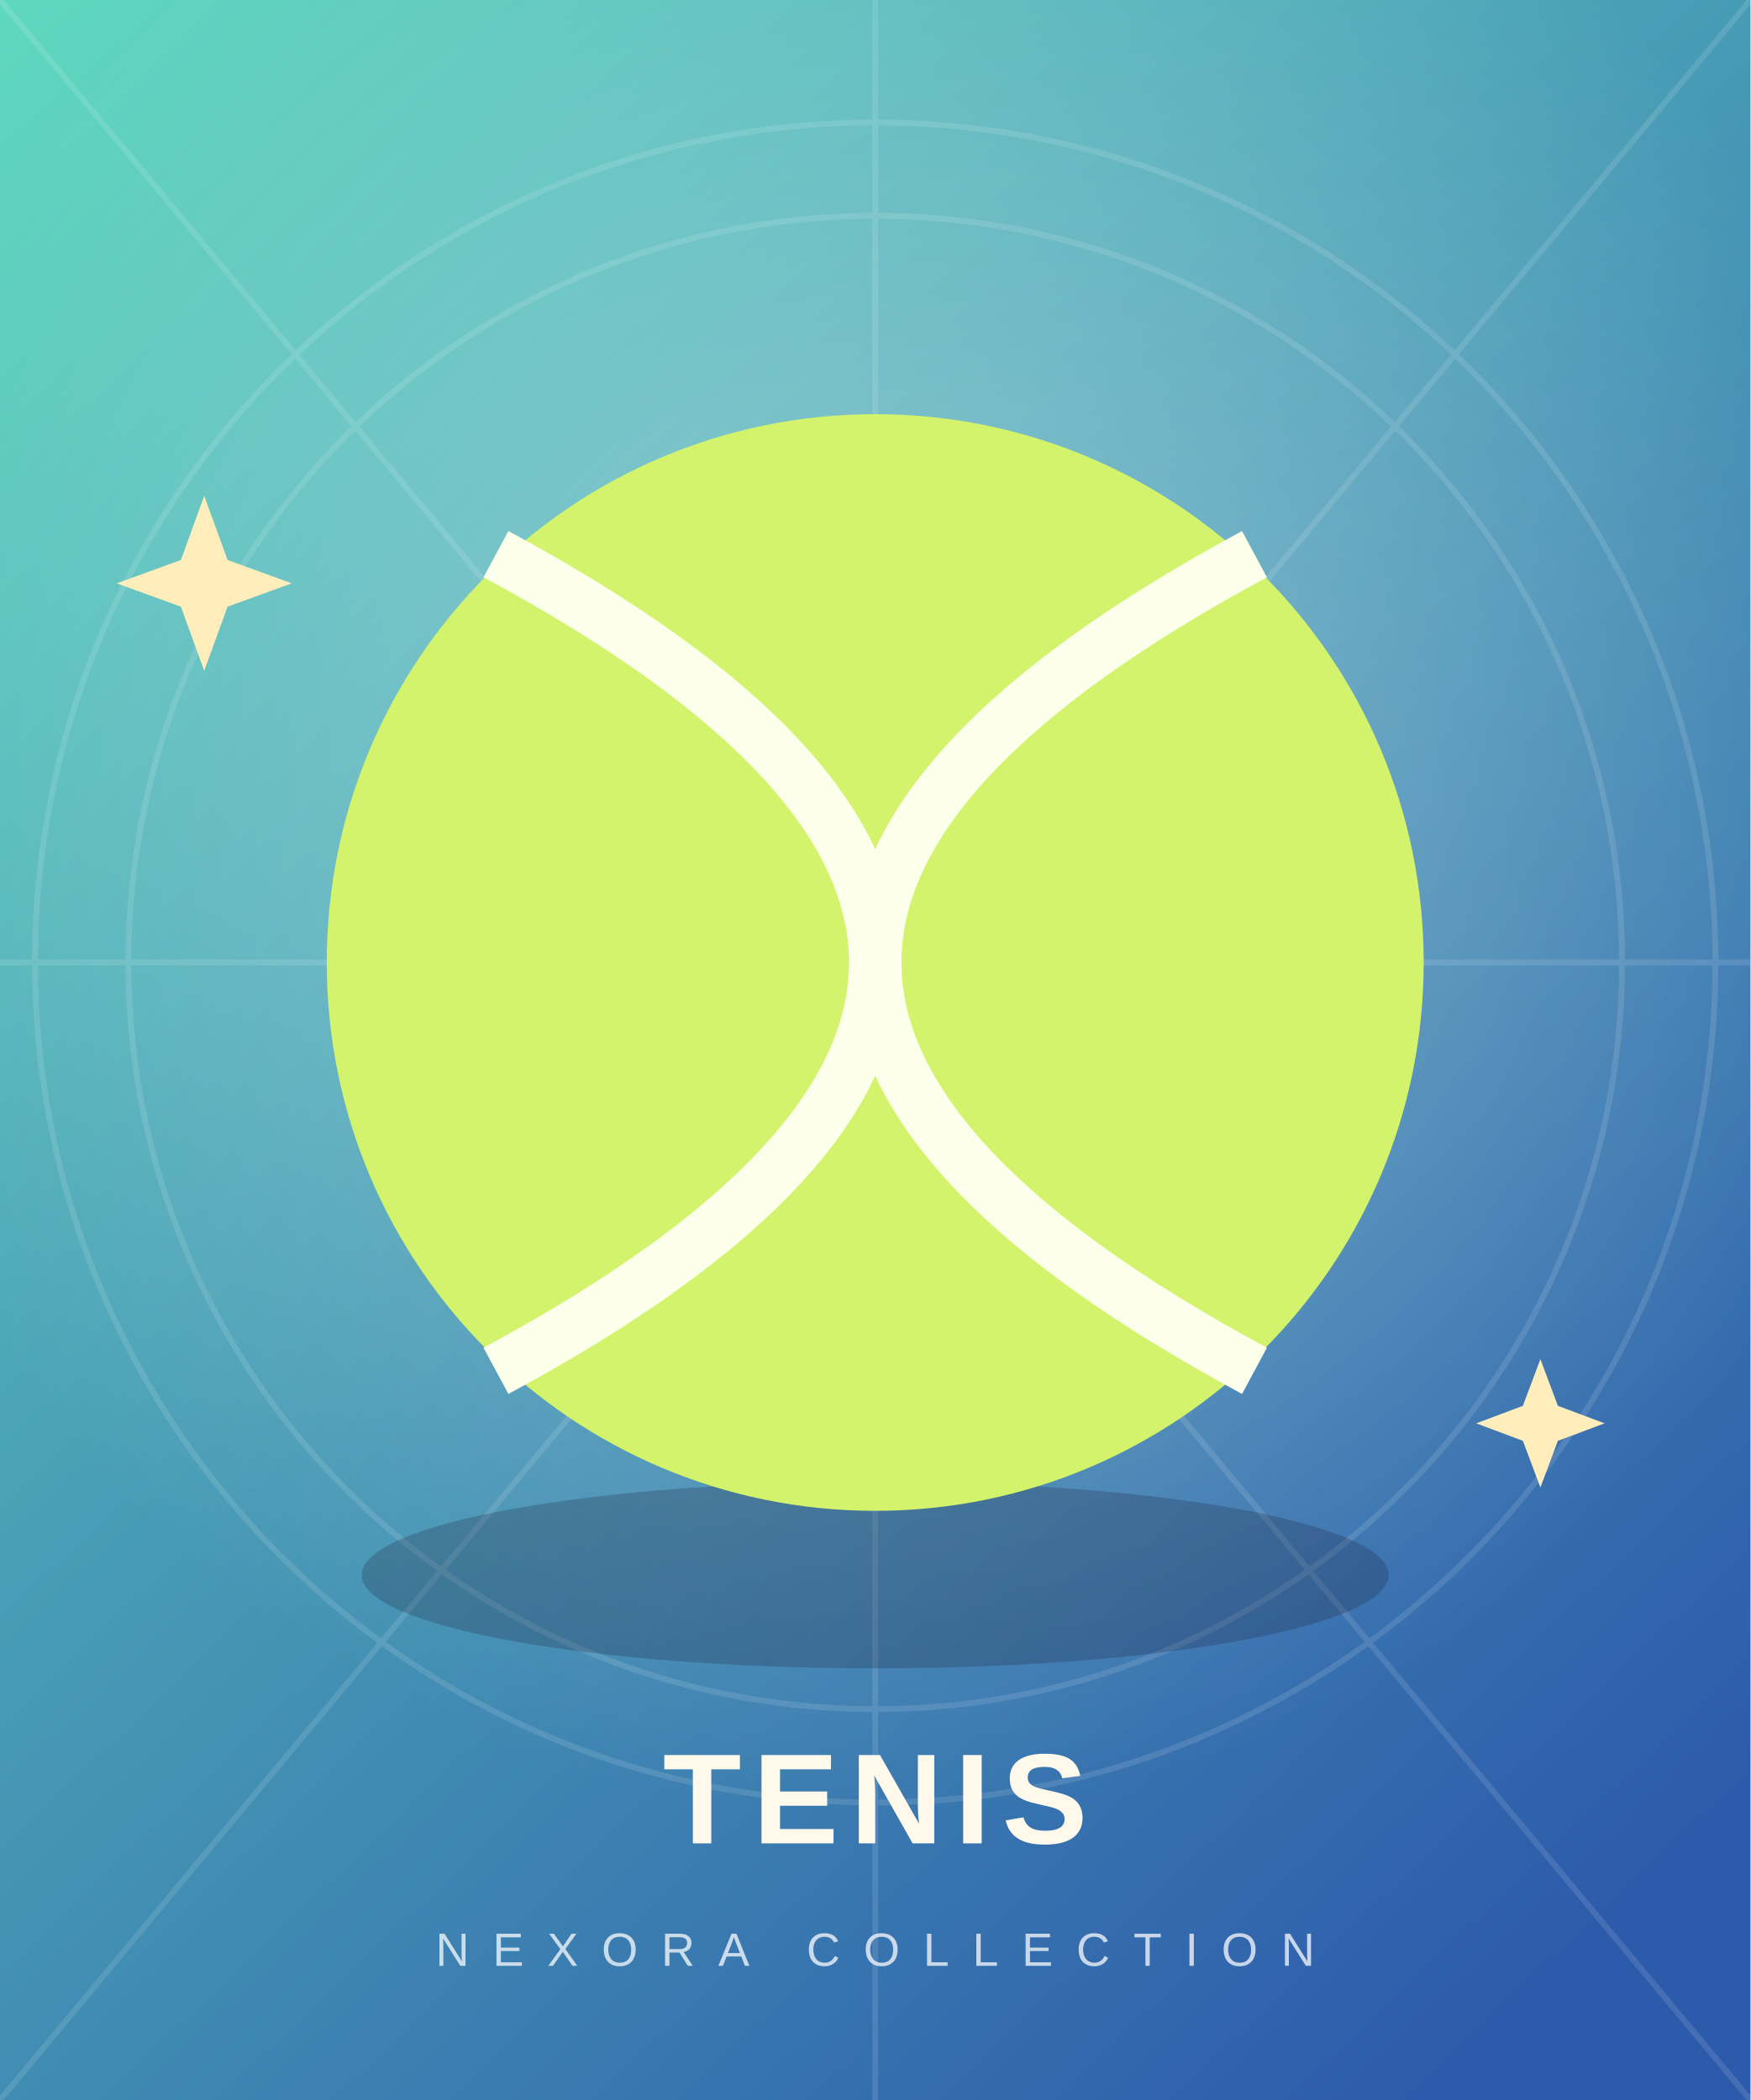
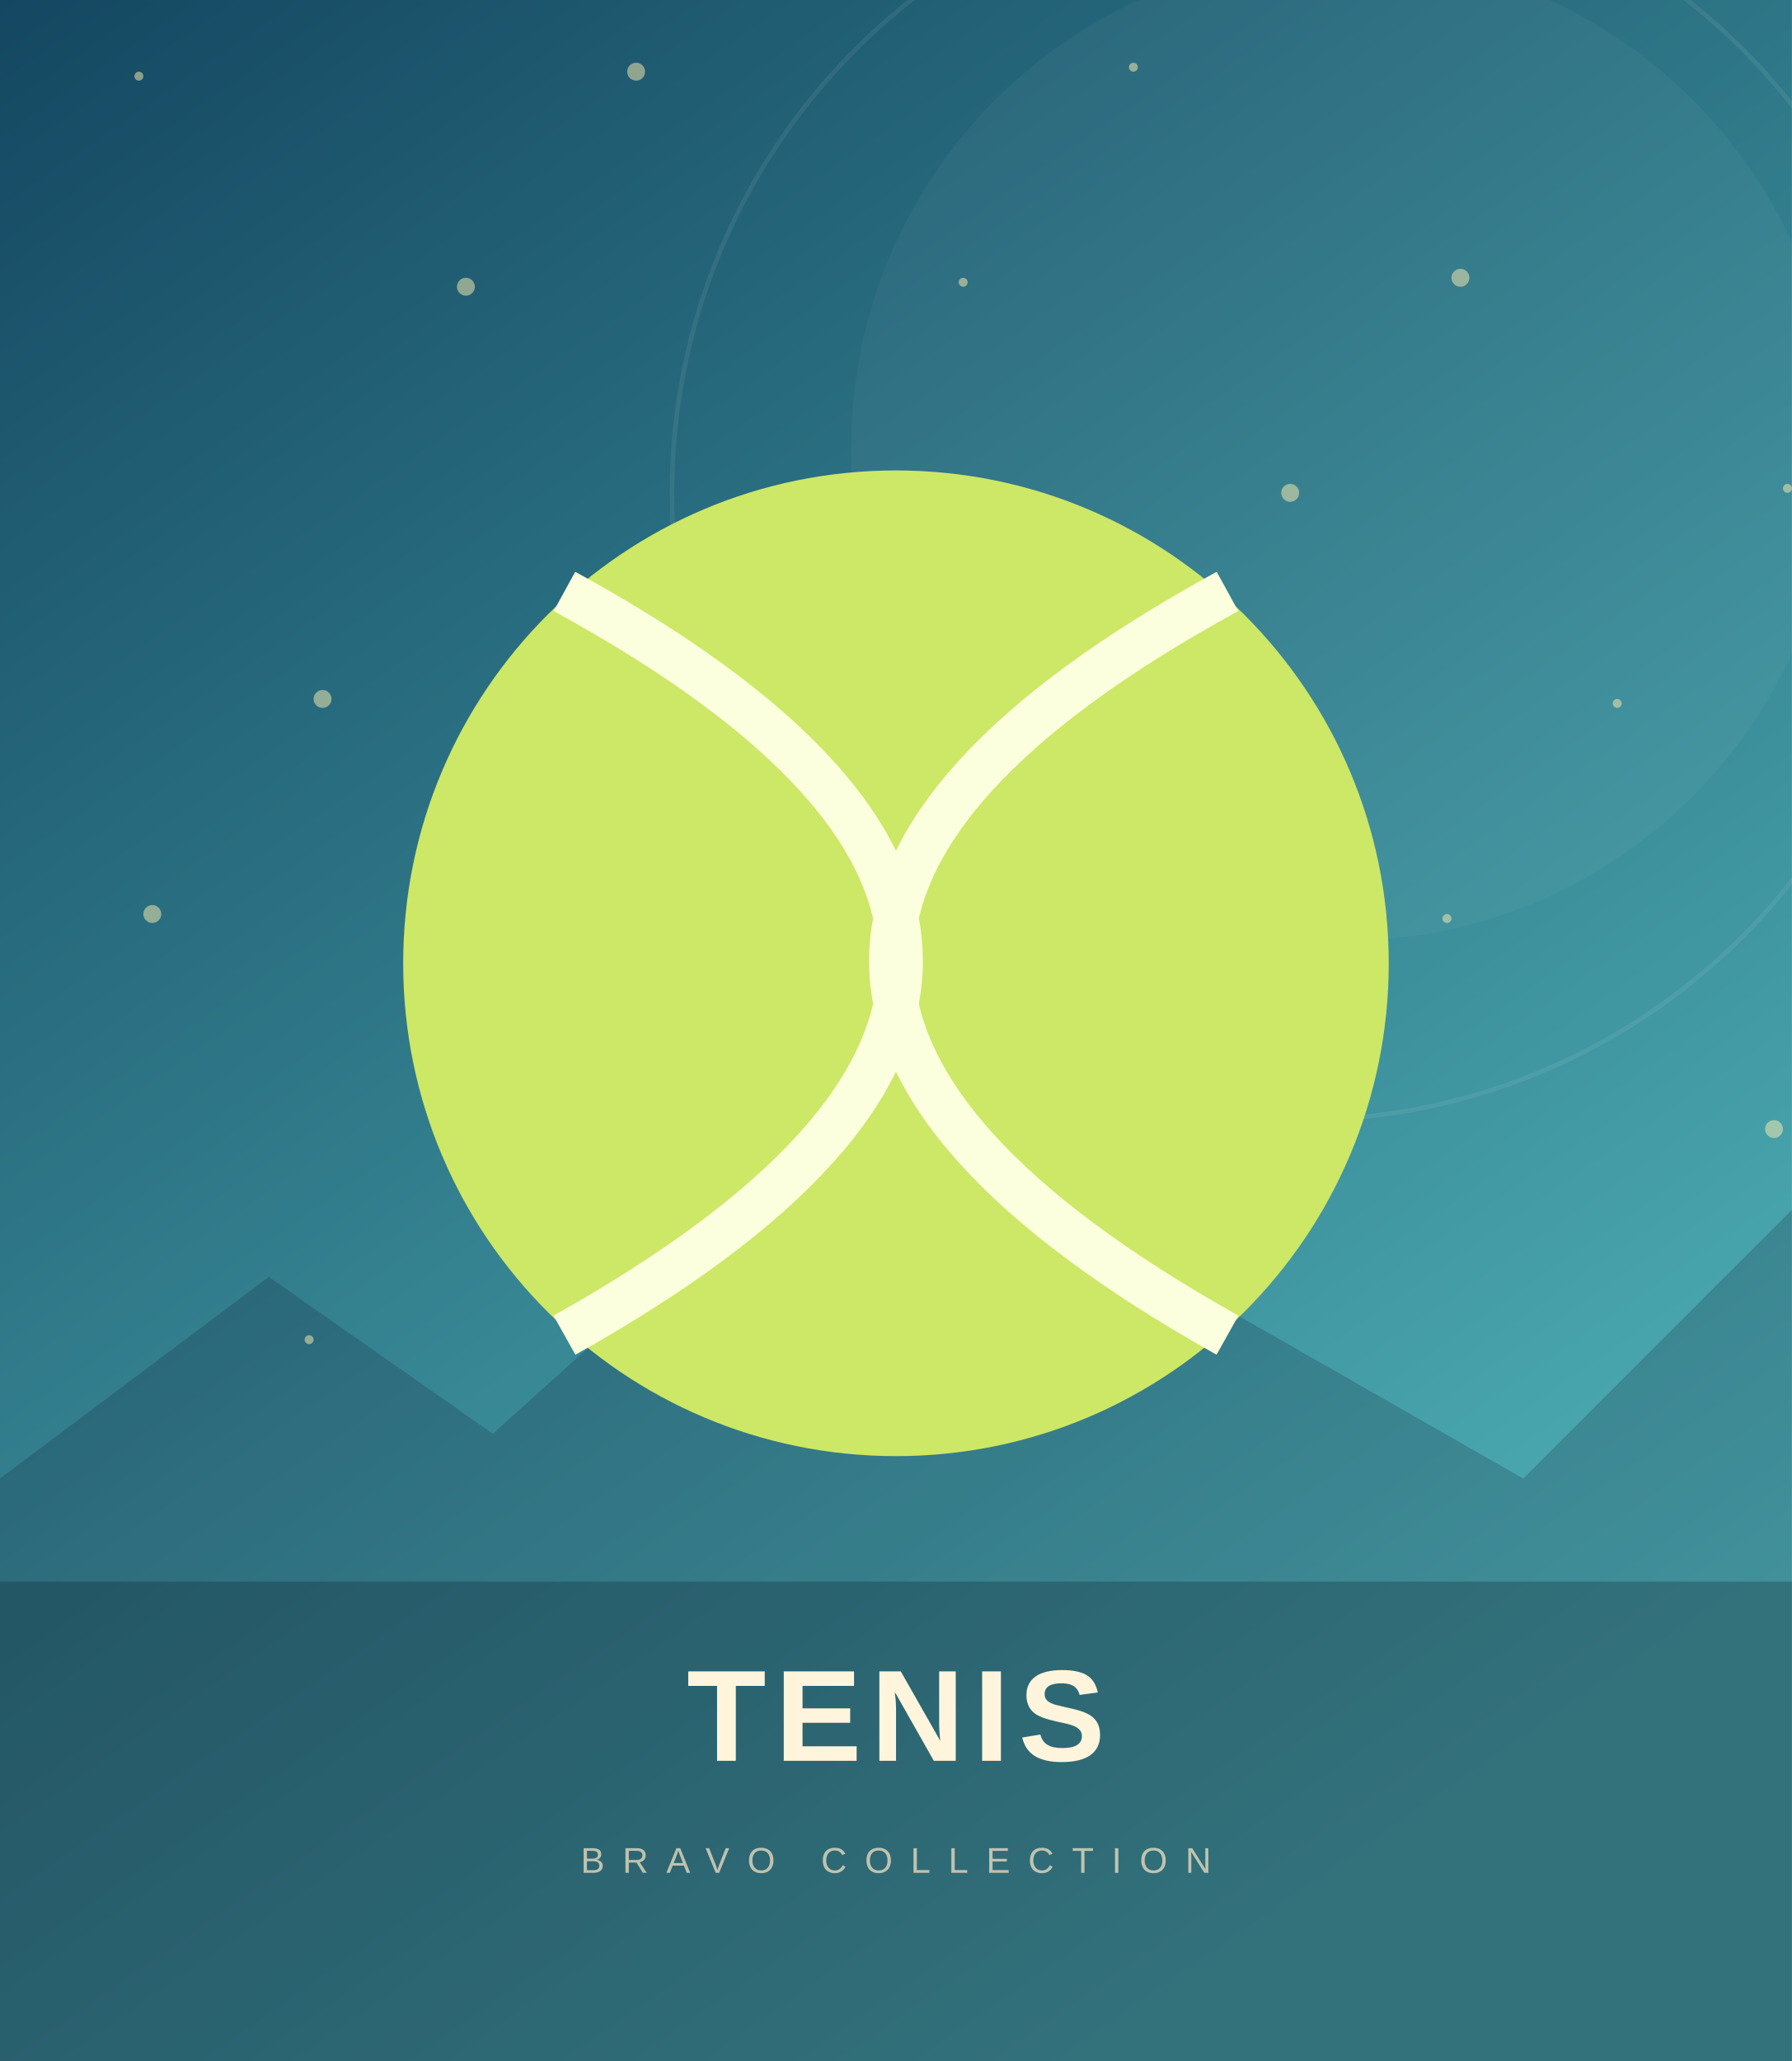
- <svg xmlns="http://www.w3.org/2000/svg" width="300" height="360" viewBox="0 0 300 360">
+ <svg xmlns="http://www.w3.org/2000/svg" viewBox="0 0 400 460">
  <defs>
-     <linearGradient id="bg" x2=".8" y2="1">
-       <stop stop-color="#60d9bf" />
-       <stop offset="1" stop-color="#2d5bab" />
+     <linearGradient id="gold" x2=".2" y2="1">
+       <stop stop-color="#fff6bb" />
+       <stop offset=".4" stop-color="#ffd26b" />
+       <stop offset="1" stop-color="#c46d26" />
    </linearGradient>
-     <linearGradient id="gold" x2="0" y2="1">
-       <stop stop-color="#fff6cd" />
-       <stop offset=".5" stop-color="#ffe9a1" />
-       <stop offset="1" stop-color="#d89228" />
+     <linearGradient id="pink" x2="1" y2="1">
+       <stop stop-color="#ffa2eb" />
+       <stop offset=".4" stop-color="#d535a0" />
+       <stop offset="1" stop-color="#512986" />
    </linearGradient>
-     <radialGradient id="shine">
-       <stop stop-color="#ffffff" stop-opacity=".36" />
-       <stop offset="1" stop-color="#ffffff" stop-opacity="0" />
+     <radialGradient id="ball" cx=".3" cy=".2" r=".85">
+       <stop stop-color="#ffffff" />
+       <stop offset=".6" stop-color="#cbd8e7" />
+       <stop offset="1" stop-color="#637898" />
    </radialGradient>
+     <linearGradient id="blue" x2=".6" y2="1">
+       <stop stop-color="#73e9ff" />
+       <stop offset=".4" stop-color="#3579e2" />
+       <stop offset="1" stop-color="#262765" />
+     </linearGradient>
  </defs>
-   <rect width="300" height="360" fill="url(#bg)" />
-   <circle cx="150" cy="130" r="180" fill="url(#shine)" />
-   <g fill="none" stroke="#fff" opacity=".12">
-     <circle cx="150" cy="165" r="128" />
-     <circle cx="150" cy="165" r="144" />
-     <path d="M0 0l300 360M300 0L0 360M150 0v360M0 165h300" />
-   </g>
-   <ellipse cx="150" cy="270" rx="88" ry="16" fill="#17112a" opacity=".22" />
-   <circle cx="150" cy="165" r="94" fill="#d2f36b" />
-   <path d="M85 95q130 70 0 140M215 95q-130 70 0 140" fill="none" stroke="#fcffe9" stroke-width="9" />
-   <path d="m35 85 4 11 11 4-11 4-4 11-4-11-11-4 11-4Z M264 233l3 8 8 3-8 3-3 8-3-8-8-3 8-3Z" fill="#ffedbb" />
-   <text x="150" y="316" text-anchor="middle" font-family="Arial,sans-serif" font-weight="900" letter-spacing="2" font-size="22" fill="#fff9ec">TENIS</text>
-   <text x="150" y="337" text-anchor="middle" font-family="Arial,sans-serif" letter-spacing="4" font-size="8" fill="#ffffffbb">NEXORA COLLECTION</text>
+   <defs>
+     <linearGradient id="scene" x2=".6" y2="1">
+       <stop stop-color="#144761" />
+       <stop offset="1" stop-color="#4eb0b6" />
+     </linearGradient>
+   </defs>
+   <rect width="400" height="460" fill="url(#scene)" />
+   <circle cx="300" cy="100" r="110" fill="#ffffff09" />
+   <circle cx="290" cy="110" r="140" fill="none" stroke="#ffffff12" />
+   <path d="M0 330 60 285 110 320 160 275 210 320 270 290 340 330 400 270v190H0Z" fill="#10183435" />
+   <circle cx="31" cy="17" r="1" fill="#ffefb0" opacity=".5" />
+   <circle cx="104" cy="64" r="2" fill="#ffefb0" opacity=".5" />
+   <circle cx="177" cy="111" r="1" fill="#ffefb0" opacity=".5" />
+   <circle cx="250" cy="158" r="2" fill="#ffefb0" opacity=".5" />
+   <circle cx="323" cy="205" r="1" fill="#ffefb0" opacity=".5" />
+   <circle cx="396" cy="252" r="2" fill="#ffefb0" opacity=".5" />
+   <circle cx="69" cy="299" r="1" fill="#ffefb0" opacity=".5" />
+   <circle cx="142" cy="16" r="2" fill="#ffefb0" opacity=".5" />
+   <circle cx="215" cy="63" r="1" fill="#ffefb0" opacity=".5" />
+   <circle cx="288" cy="110" r="2" fill="#ffefb0" opacity=".5" />
+   <circle cx="361" cy="157" r="1" fill="#ffefb0" opacity=".5" />
+   <circle cx="34" cy="204" r="2" fill="#ffefb0" opacity=".5" />
+   <circle cx="107" cy="251" r="1" fill="#ffefb0" opacity=".5" />
+   <circle cx="180" cy="298" r="2" fill="#ffefb0" opacity=".5" />
+   <circle cx="253" cy="15" r="1" fill="#ffefb0" opacity=".5" />
+   <circle cx="326" cy="62" r="2" fill="#ffefb0" opacity=".5" />
+   <circle cx="399" cy="109" r="1" fill="#ffefb0" opacity=".5" />
+   <circle cx="72" cy="156" r="2" fill="#ffefb0" opacity=".5" />
+   <circle cx="145" cy="203" r="1" fill="#ffefb0" opacity=".5" />
+   <circle cx="218" cy="250" r="2" fill="#ffefb0" opacity=".5" />
+   <circle cx="200" cy="215" r="110" fill="#cde767" />
+   <path d="M126 132q150 82 0 166M274 132q-150 82 0 166" fill="none" stroke="#fcffdd" stroke-width="10" />
+   <path d="M0 353h400v107H0Z" fill="#0a142340" />
+   <text x="200" y="393" text-anchor="middle" font-family="Arial" font-size="29" font-weight="900" letter-spacing="2" fill="#fff5dc">TENIS</text>
+   <text x="200" y="418" text-anchor="middle" font-family="Arial" font-size="8" letter-spacing="4" fill="#ffebc9b0">BRAVO COLLECTION</text>
</svg>
